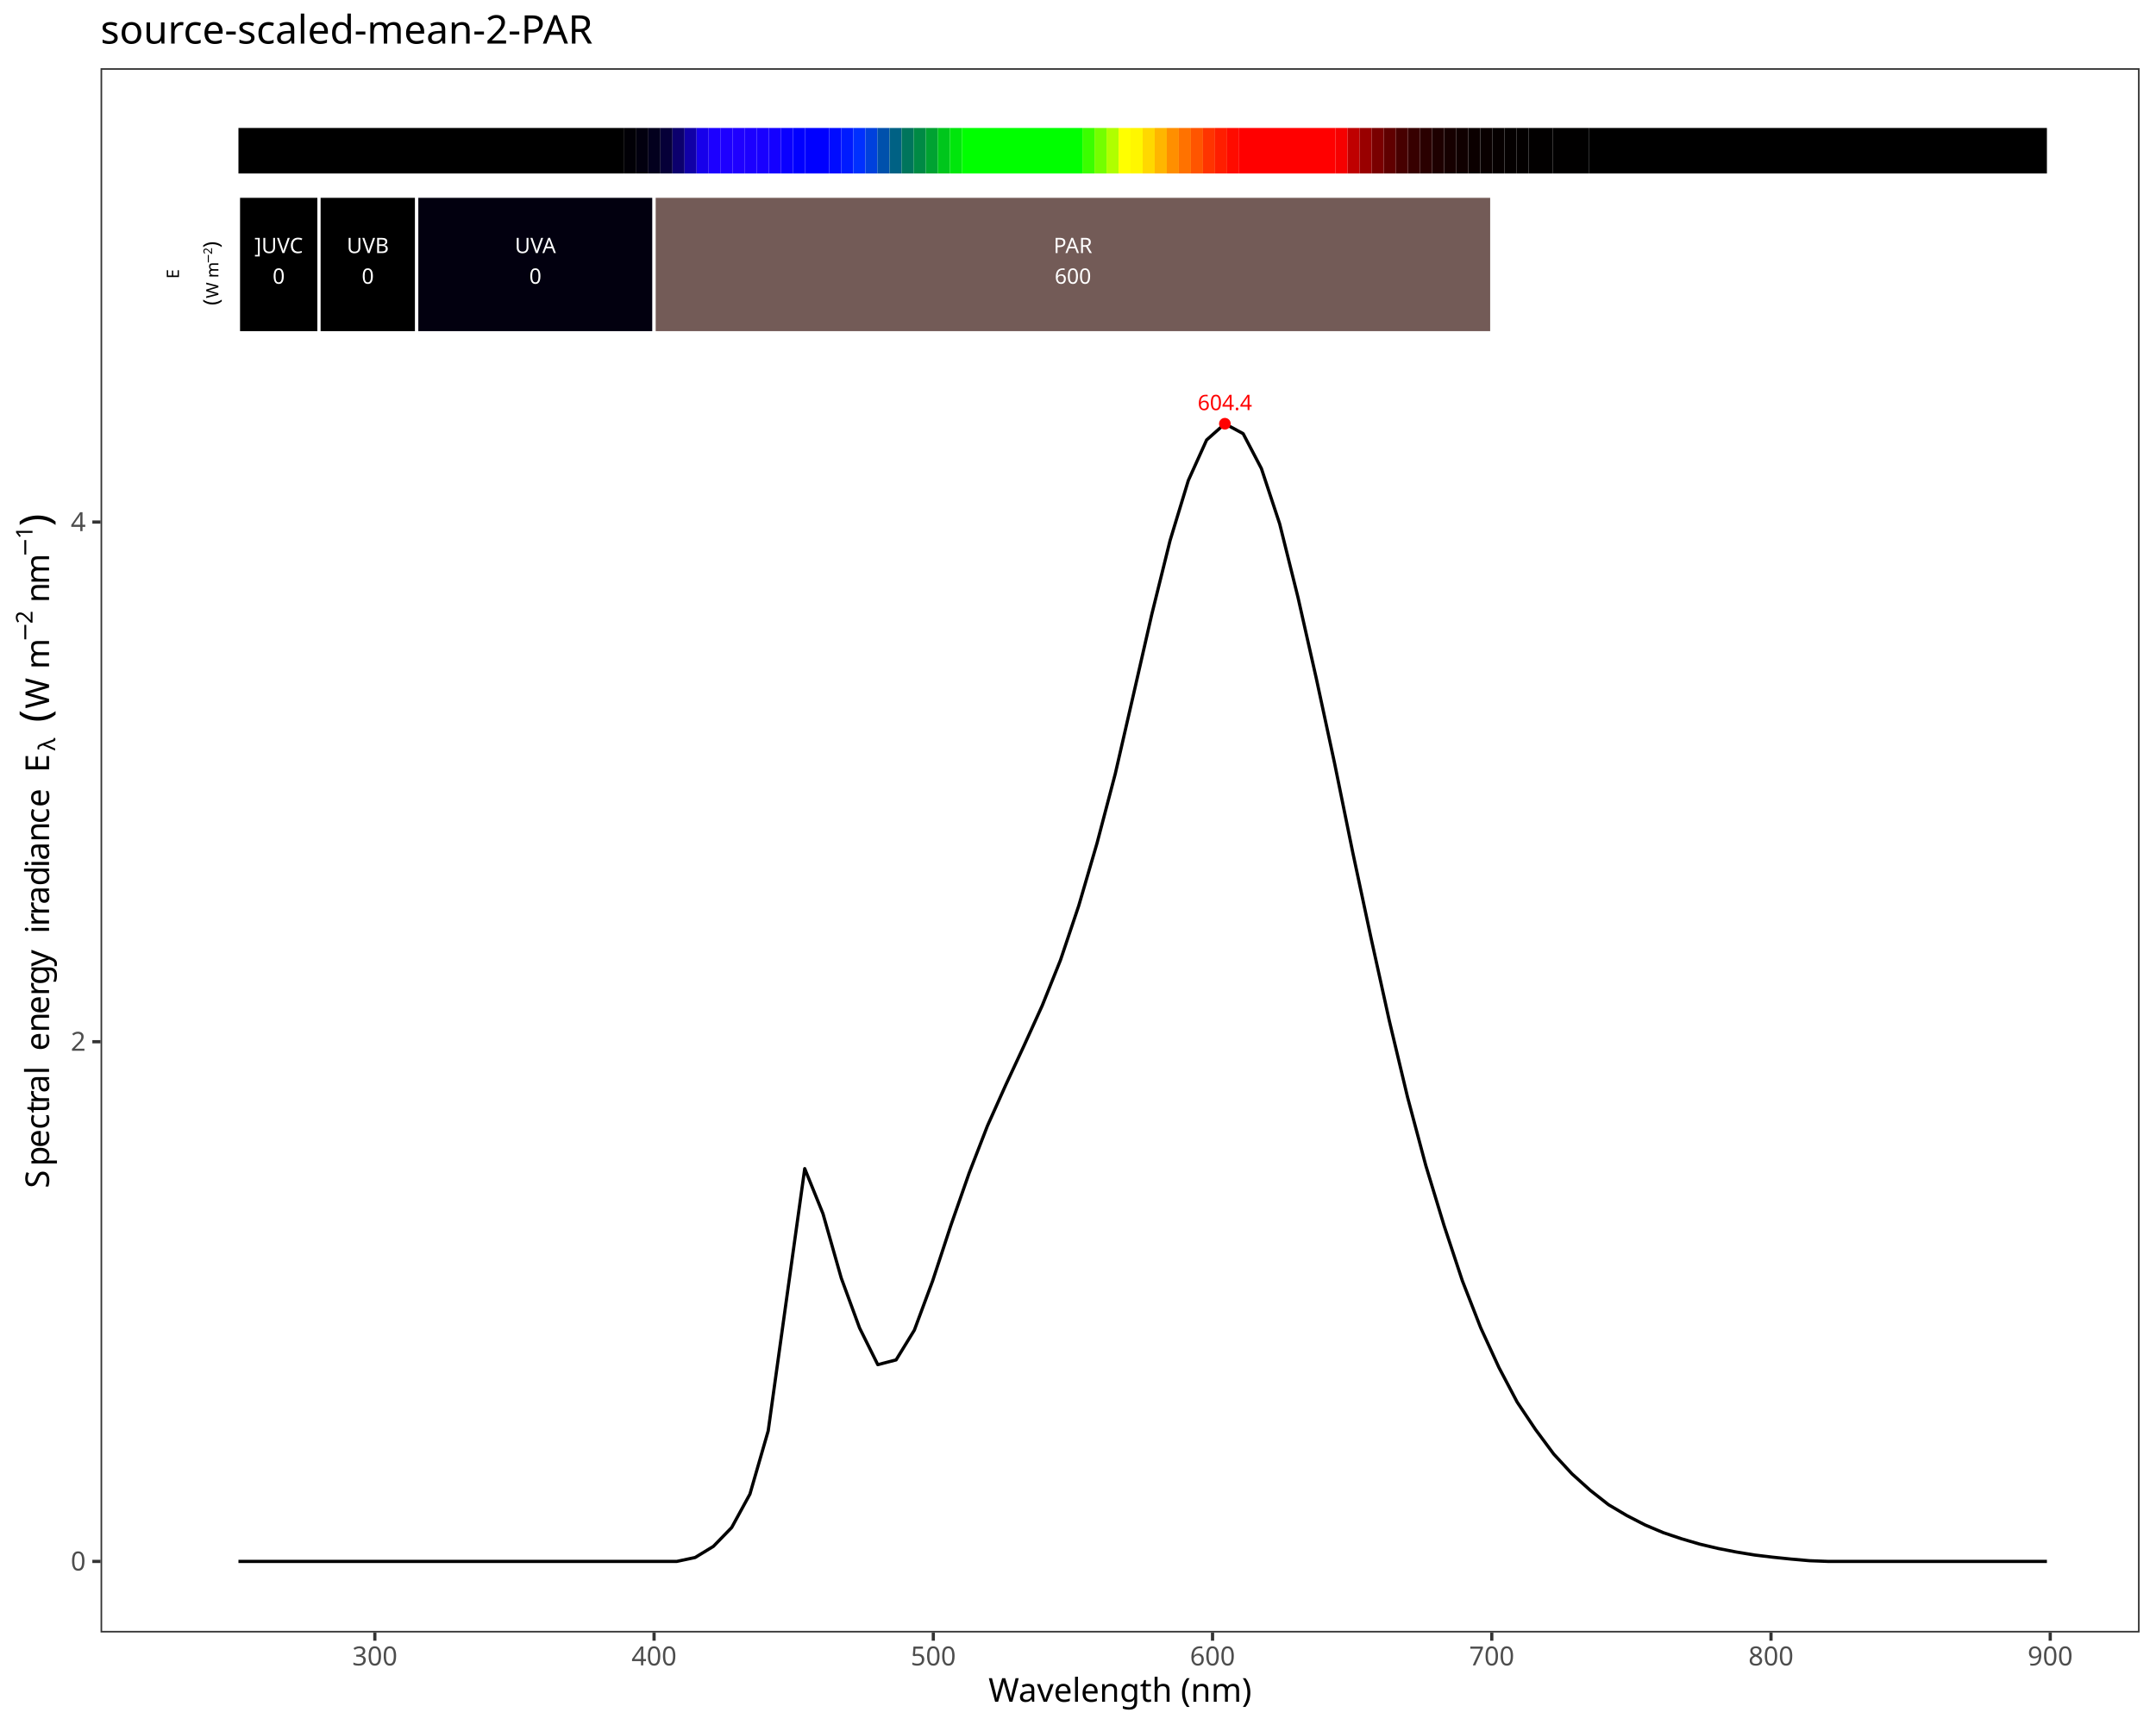
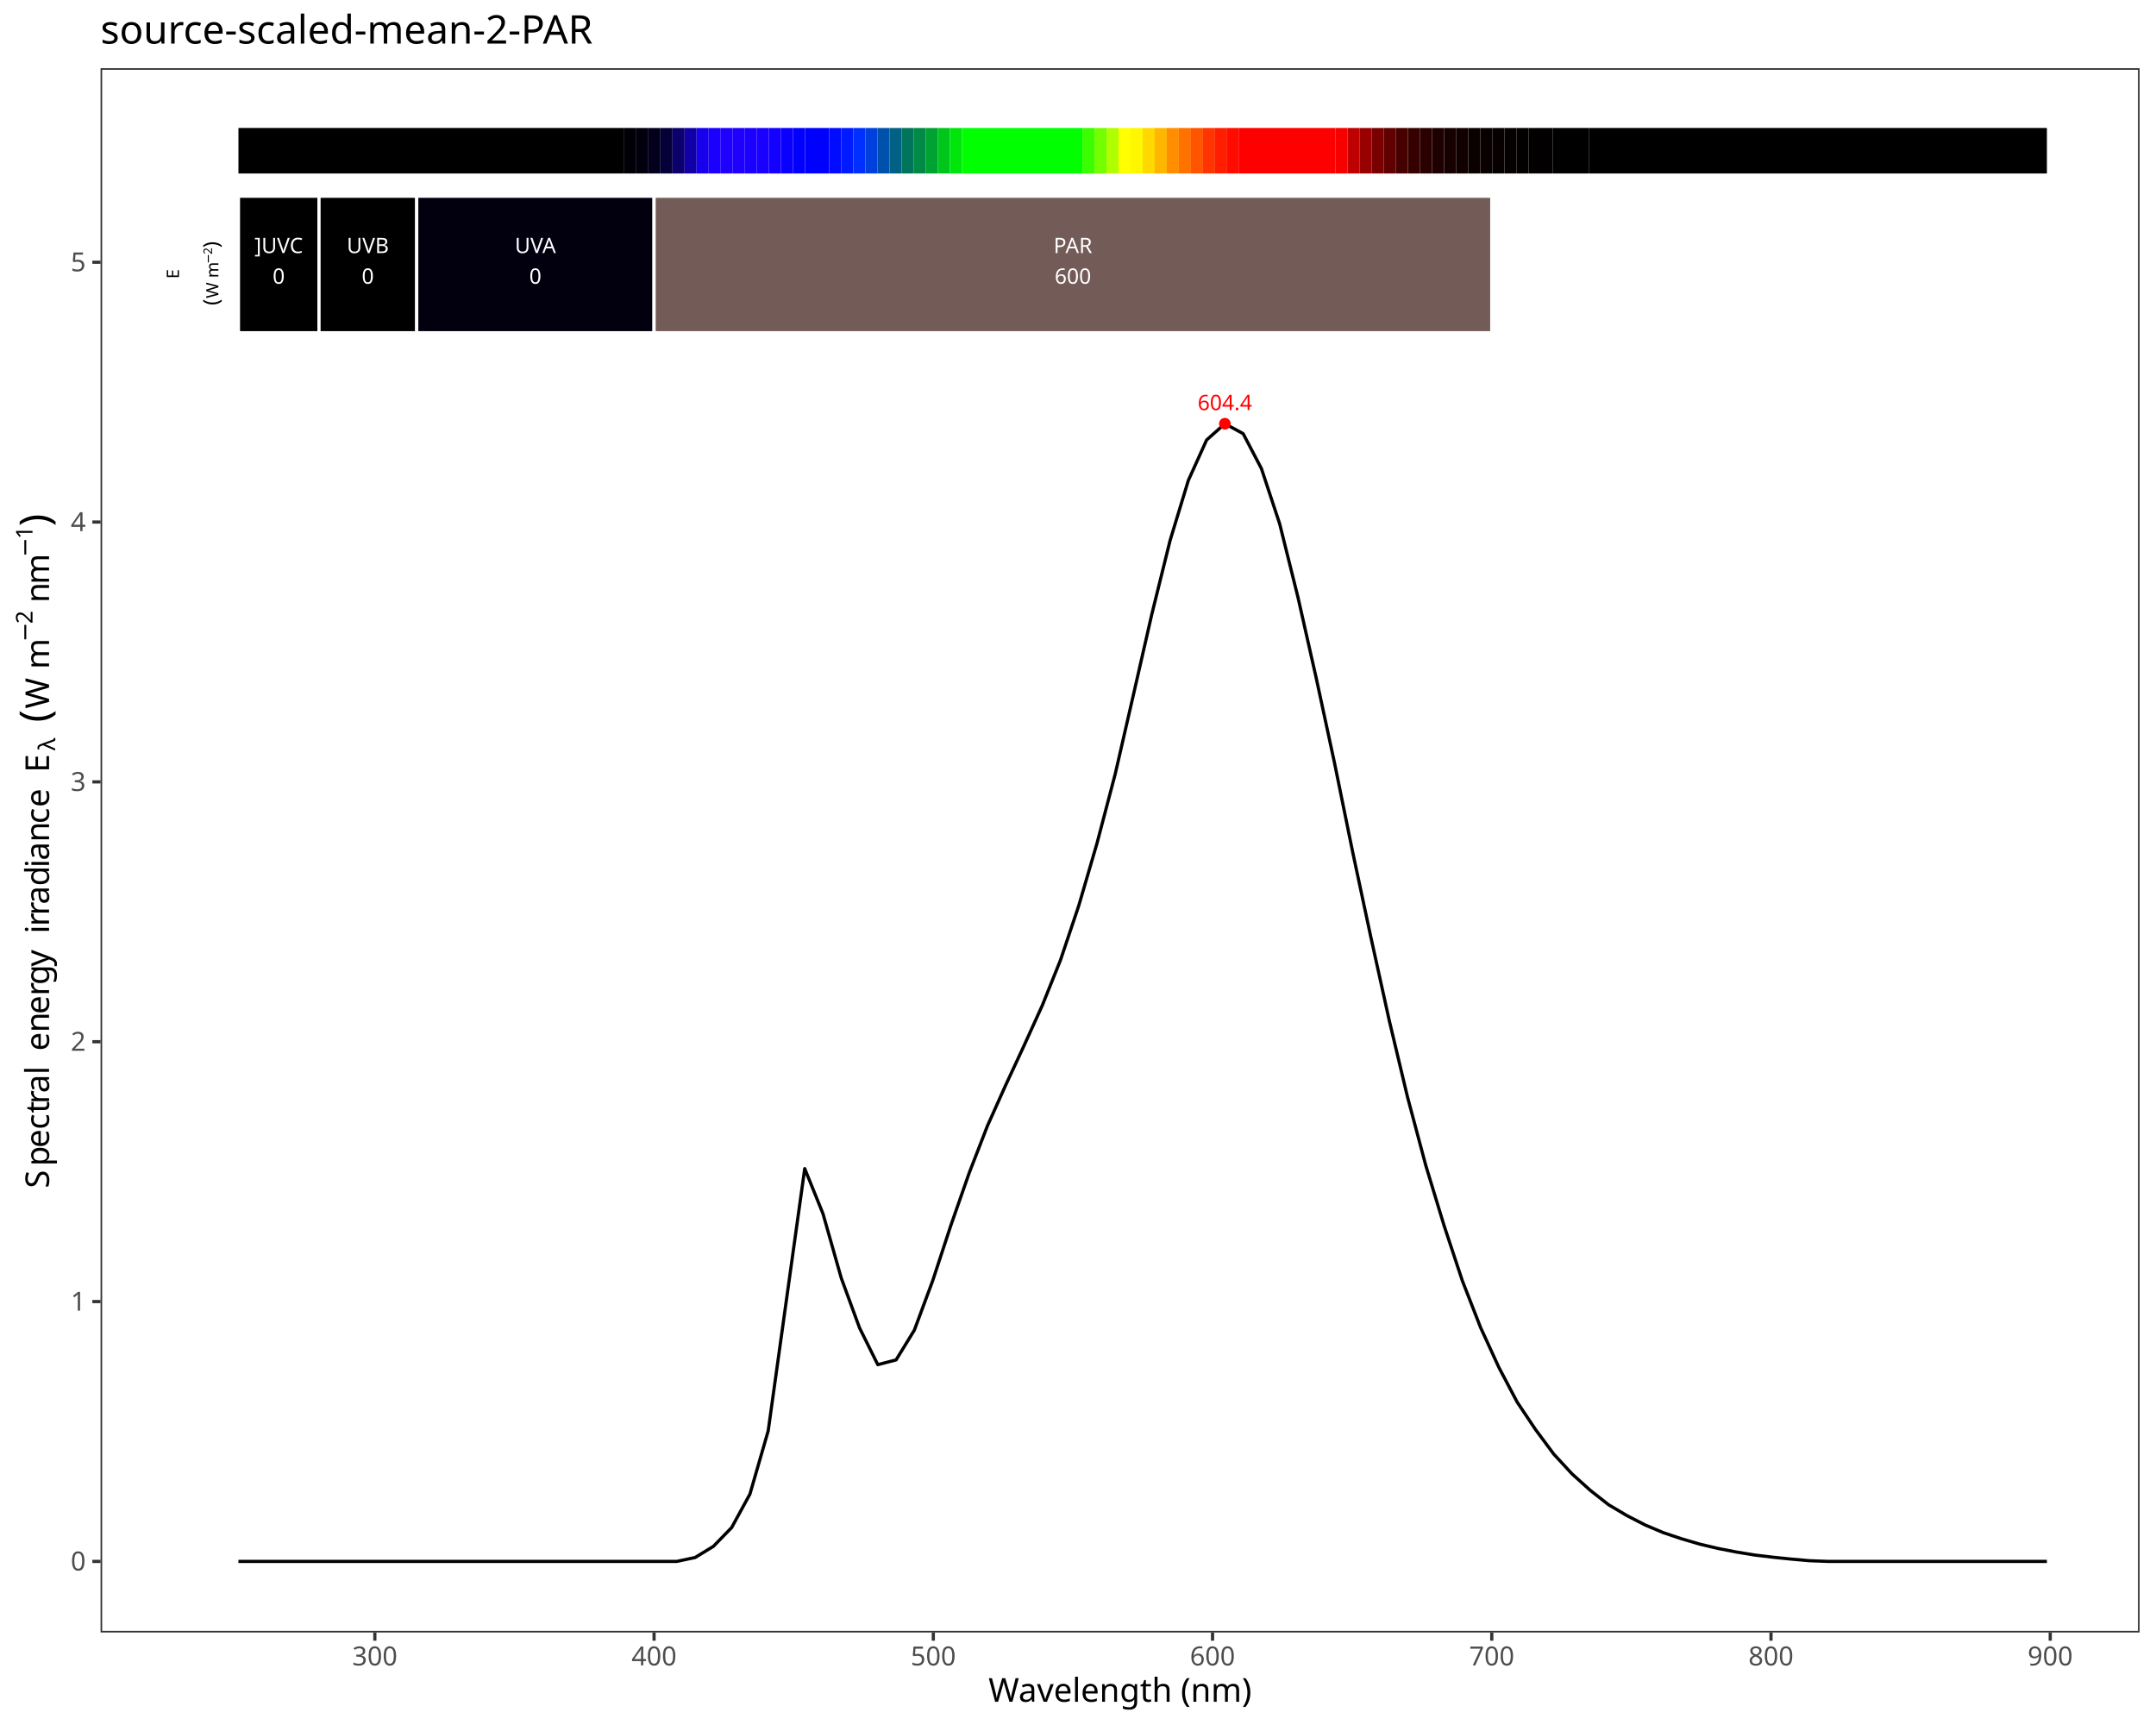
<svg xmlns="http://www.w3.org/2000/svg" class="svglite" data-engine-version="2.0" width="720.00pt" height="576.00pt" viewBox="0 0 720.00 576.00">
  <defs>
    <style type="text/css">
    .svglite line, .svglite polyline, .svglite polygon, .svglite path, .svglite rect, .svglite circle {
      fill: none;
      stroke: #000000;
      stroke-linecap: round;
      stroke-linejoin: round;
      stroke-miterlimit: 10.00;
    }
  </style>
  </defs>
  <rect width="100%" height="100%" style="stroke: none; fill: #FFFFFF;" />
  <defs>
    <clipPath id="cpMC4wMHw3MjAuMDB8MC4wMHw1NzYuMDA=">
      <rect x="0.00" y="0.00" width="720.00" height="576.00" />
    </clipPath>
  </defs>
  <g clip-path="url(#cpMC4wMHw3MjAuMDB8MC4wMHw1NzYuMDA=)">
    <rect x="0.00" y="0.00" width="720.00" height="576.00" style="stroke-width: 1.07; stroke: #FFFFFF; fill: #FFFFFF;" />
  </g>
  <defs>
    <clipPath id="cpMzMuNTh8NzE0LjUyfDIyLjc4fDU0NS4xMQ==">
      <rect x="33.58" y="22.78" width="680.94" height="522.33" />
    </clipPath>
  </defs>
  <g clip-path="url(#cpMzMuNTh8NzE0LjUyfDIyLjc4fDU0NS4xMQ==)">
    <rect x="33.58" y="22.78" width="680.94" height="522.33" style="stroke-width: 1.07; stroke: none; fill: #FFFFFF;" />
    <polyline points="79.63,521.37 85.73,521.37 91.83,521.37 97.93,521.37 104.03,521.37 110.13,521.37 116.23,521.37 122.33,521.37 128.43,521.37 134.54,521.37 140.64,521.37 146.74,521.37 152.84,521.37 158.94,521.37 165.04,521.37 171.14,521.37 177.24,521.37 183.34,521.37 189.44,521.37 195.54,521.37 201.64,521.37 207.74,521.37 213.84,521.37 219.94,521.37 226.04,521.37 232.14,520.07 238.24,516.35 244.34,510.07 250.44,498.90 256.54,477.78 262.64,433.98 268.74,390.22 274.84,405.28 280.94,426.76 287.04,443.39 293.14,455.68 299.25,454.09 305.35,444.15 311.45,427.72 317.55,409.15 323.65,391.70 329.75,375.96 335.85,362.34 341.95,349.22 348.05,335.78 354.15,320.59 360.25,302.43 366.35,281.57 372.45,258.36 378.55,231.81 384.65,205.10 390.75,180.48 396.85,160.41 402.95,146.91 409.05,141.49 415.15,144.80 421.25,156.45 427.35,174.92 433.45,199.41 439.55,226.40 445.65,254.70 451.75,284.62 457.85,313.17 463.96,340.83 470.06,366.38 476.16,389.22 482.26,409.27 488.36,427.68 494.46,443.32 500.56,456.61 506.66,468.18 512.76,477.30 518.86,485.52 524.96,492.13 531.06,497.63 537.16,502.43 543.26,506.05 549.36,509.19 555.46,511.77 561.56,513.82 567.66,515.61 573.76,517.05 579.86,518.24 585.96,519.24 592.06,519.97 598.16,520.60 604.26,521.14 610.36,521.37 616.46,521.37 622.57,521.37 628.67,521.37 634.77,521.37 640.87,521.37 646.97,521.37 653.07,521.37 659.17,521.37 665.27,521.37 671.37,521.37 677.47,521.37 683.57,521.37 " style="stroke-width: 1.07; stroke-linecap: butt;" />
    <text x="409.05" y="136.94" text-anchor="middle" style="font-size: 7.11px; fill: #FF0000; font-family: sans;" textLength="17.80px" lengthAdjust="spacingAndGlyphs">604.4</text>
    <circle cx="409.05" cy="141.49" r="1.95" style="stroke-width: 0.71; stroke: none; fill: #FF0000;" />
    <rect x="79.63" y="42.73" width="128.84" height="15.20" style="stroke-width: 1.07; stroke: none; stroke-linecap: square; stroke-linejoin: miter; fill: #000000;" />
    <rect x="208.47" y="42.73" width="4.03" height="15.20" style="stroke-width: 1.07; stroke: none; stroke-linecap: square; stroke-linejoin: miter; fill: #010006;" />
    <rect x="212.50" y="42.73" width="4.03" height="15.20" style="stroke-width: 1.07; stroke: none; stroke-linecap: square; stroke-linejoin: miter; fill: #02000F;" />
    <rect x="216.52" y="42.73" width="4.03" height="15.20" style="stroke-width: 1.07; stroke: none; stroke-linecap: square; stroke-linejoin: miter; fill: #03001E;" />
    <rect x="220.55" y="42.73" width="4.03" height="15.20" style="stroke-width: 1.07; stroke: none; stroke-linecap: square; stroke-linejoin: miter; fill: #060038;" />
    <rect x="224.58" y="42.73" width="4.03" height="15.20" style="stroke-width: 1.07; stroke: none; stroke-linecap: square; stroke-linejoin: miter; fill: #0C006D;" />
    <rect x="228.60" y="42.73" width="4.03" height="15.20" style="stroke-width: 1.07; stroke: none; stroke-linecap: square; stroke-linejoin: miter; fill: #1100A7;" />
    <rect x="232.63" y="42.73" width="4.03" height="15.20" style="stroke-width: 1.07; stroke: none; stroke-linecap: square; stroke-linejoin: miter; fill: #1700EB;" />
    <rect x="236.66" y="42.73" width="4.03" height="15.20" style="stroke-width: 1.07; stroke: none; stroke-linecap: square; stroke-linejoin: miter; fill: #1C00FF;" />
    <rect x="240.68" y="42.73" width="4.03" height="15.20" style="stroke-width: 1.07; stroke: none; stroke-linecap: square; stroke-linejoin: miter; fill: #1E00FF;" />
    <rect x="244.71" y="42.73" width="4.03" height="15.20" style="stroke-width: 1.07; stroke: none; stroke-linecap: square; stroke-linejoin: miter; fill: #1F00FF;" />
    <rect x="248.73" y="42.73" width="4.03" height="15.20" style="stroke-width: 1.07; stroke: none; stroke-linecap: square; stroke-linejoin: miter; fill: #1C00FF;" />
    <rect x="252.76" y="42.73" width="4.03" height="15.20" style="stroke-width: 1.07; stroke: none; stroke-linecap: square; stroke-linejoin: miter; fill: #1900FF;" />
    <rect x="256.79" y="42.73" width="4.03" height="15.20" style="stroke-width: 1.07; stroke: none; stroke-linecap: square; stroke-linejoin: miter; fill: #1400FF;" />
    <rect x="260.81" y="42.73" width="4.03" height="15.20" style="stroke-width: 1.07; stroke: none; stroke-linecap: square; stroke-linejoin: miter; fill: #0A00FF;" />
    <rect x="264.84" y="42.73" width="4.03" height="15.20" style="stroke-width: 1.07; stroke: none; stroke-linecap: square; stroke-linejoin: miter; fill: #0100FF;" />
    <rect x="268.87" y="42.73" width="8.05" height="15.20" style="stroke-width: 1.07; stroke: none; stroke-linecap: square; stroke-linejoin: miter; fill: #0000FF;" />
    <rect x="276.92" y="42.73" width="4.03" height="15.20" style="stroke-width: 1.07; stroke: none; stroke-linecap: square; stroke-linejoin: miter; fill: #000BFF;" />
    <rect x="280.94" y="42.73" width="4.03" height="15.20" style="stroke-width: 1.07; stroke: none; stroke-linecap: square; stroke-linejoin: miter; fill: #001BFF;" />
    <rect x="284.97" y="42.73" width="4.03" height="15.20" style="stroke-width: 1.07; stroke: none; stroke-linecap: square; stroke-linejoin: miter; fill: #0030FF;" />
    <rect x="289.00" y="42.73" width="4.03" height="15.20" style="stroke-width: 1.07; stroke: none; stroke-linecap: square; stroke-linejoin: miter; fill: #0041DD;" />
    <rect x="293.02" y="42.73" width="4.03" height="15.20" style="stroke-width: 1.07; stroke: none; stroke-linecap: square; stroke-linejoin: miter; fill: #0051AC;" />
    <rect x="297.05" y="42.73" width="4.03" height="15.20" style="stroke-width: 1.07; stroke: none; stroke-linecap: square; stroke-linejoin: miter; fill: #006184;" />
    <rect x="301.08" y="42.73" width="4.03" height="15.20" style="stroke-width: 1.07; stroke: none; stroke-linecap: square; stroke-linejoin: miter; fill: #00755C;" />
    <rect x="305.10" y="42.73" width="4.03" height="15.20" style="stroke-width: 1.07; stroke: none; stroke-linecap: square; stroke-linejoin: miter; fill: #008A45;" />
    <rect x="309.13" y="42.73" width="4.03" height="15.20" style="stroke-width: 1.07; stroke: none; stroke-linecap: square; stroke-linejoin: miter; fill: #00A232;" />
    <rect x="313.15" y="42.73" width="4.03" height="15.20" style="stroke-width: 1.07; stroke: none; stroke-linecap: square; stroke-linejoin: miter; fill: #00C61C;" />
    <rect x="317.18" y="42.73" width="4.03" height="15.20" style="stroke-width: 1.07; stroke: none; stroke-linecap: square; stroke-linejoin: miter; fill: #00E60C;" />
    <rect x="321.21" y="42.73" width="40.26" height="15.20" style="stroke-width: 1.07; stroke: none; stroke-linecap: square; stroke-linejoin: miter; fill: #00FF00;" />
    <rect x="361.47" y="42.73" width="4.03" height="15.20" style="stroke-width: 1.07; stroke: none; stroke-linecap: square; stroke-linejoin: miter; fill: #3AFF00;" />
    <rect x="365.50" y="42.73" width="4.03" height="15.20" style="stroke-width: 1.07; stroke: none; stroke-linecap: square; stroke-linejoin: miter; fill: #74FF00;" />
    <rect x="369.52" y="42.73" width="4.03" height="15.20" style="stroke-width: 1.07; stroke: none; stroke-linecap: square; stroke-linejoin: miter; fill: #B0FF00;" />
    <rect x="373.55" y="42.73" width="4.03" height="15.20" style="stroke-width: 1.07; stroke: none; stroke-linecap: square; stroke-linejoin: miter; fill: #FFFF00;" />
    <rect x="377.57" y="42.73" width="4.03" height="15.20" style="stroke-width: 1.07; stroke: none; stroke-linecap: square; stroke-linejoin: miter; fill: #FFF700;" />
    <rect x="381.60" y="42.73" width="4.03" height="15.20" style="stroke-width: 1.07; stroke: none; stroke-linecap: square; stroke-linejoin: miter; fill: #FFD800;" />
    <rect x="385.63" y="42.73" width="4.03" height="15.20" style="stroke-width: 1.07; stroke: none; stroke-linecap: square; stroke-linejoin: miter; fill: #FFB600;" />
    <rect x="389.65" y="42.73" width="4.03" height="15.20" style="stroke-width: 1.07; stroke: none; stroke-linecap: square; stroke-linejoin: miter; fill: #FF8F00;" />
    <rect x="393.68" y="42.73" width="4.03" height="15.20" style="stroke-width: 1.07; stroke: none; stroke-linecap: square; stroke-linejoin: miter; fill: #FF7200;" />
    <rect x="397.71" y="42.73" width="4.03" height="15.20" style="stroke-width: 1.07; stroke: none; stroke-linecap: square; stroke-linejoin: miter; fill: #FF5500;" />
    <rect x="401.73" y="42.73" width="4.03" height="15.20" style="stroke-width: 1.07; stroke: none; stroke-linecap: square; stroke-linejoin: miter; fill: #FF3400;" />
    <rect x="405.76" y="42.73" width="4.03" height="15.20" style="stroke-width: 1.07; stroke: none; stroke-linecap: square; stroke-linejoin: miter; fill: #FF1E00;" />
    <rect x="409.78" y="42.73" width="4.03" height="15.20" style="stroke-width: 1.07; stroke: none; stroke-linecap: square; stroke-linejoin: miter; fill: #FF0B00;" />
    <rect x="413.81" y="42.73" width="32.21" height="15.20" style="stroke-width: 1.07; stroke: none; stroke-linecap: square; stroke-linejoin: miter; fill: #FF0000;" />
    <rect x="446.02" y="42.73" width="4.03" height="15.20" style="stroke-width: 1.07; stroke: none; stroke-linecap: square; stroke-linejoin: miter; fill: #F60000;" />
    <rect x="450.05" y="42.73" width="4.03" height="15.20" style="stroke-width: 1.07; stroke: none; stroke-linecap: square; stroke-linejoin: miter; fill: #BF0000;" />
    <rect x="454.07" y="42.73" width="4.03" height="15.20" style="stroke-width: 1.07; stroke: none; stroke-linecap: square; stroke-linejoin: miter; fill: #990000;" />
    <rect x="458.10" y="42.73" width="4.03" height="15.20" style="stroke-width: 1.07; stroke: none; stroke-linecap: square; stroke-linejoin: miter; fill: #7A0000;" />
    <rect x="462.13" y="42.73" width="4.03" height="15.20" style="stroke-width: 1.07; stroke: none; stroke-linecap: square; stroke-linejoin: miter; fill: #600000;" />
    <rect x="466.15" y="42.73" width="4.03" height="15.20" style="stroke-width: 1.07; stroke: none; stroke-linecap: square; stroke-linejoin: miter; fill: #470000;" />
    <rect x="470.18" y="42.73" width="4.03" height="15.20" style="stroke-width: 1.07; stroke: none; stroke-linecap: square; stroke-linejoin: miter; fill: #370000;" />
    <rect x="474.20" y="42.73" width="4.03" height="15.20" style="stroke-width: 1.07; stroke: none; stroke-linecap: square; stroke-linejoin: miter; fill: #2A0000;" />
    <rect x="478.23" y="42.73" width="4.03" height="15.20" style="stroke-width: 1.07; stroke: none; stroke-linecap: square; stroke-linejoin: miter; fill: #1E0000;" />
    <rect x="482.26" y="42.73" width="4.03" height="15.20" style="stroke-width: 1.07; stroke: none; stroke-linecap: square; stroke-linejoin: miter; fill: #160000;" />
    <rect x="486.28" y="42.73" width="4.03" height="15.20" style="stroke-width: 1.07; stroke: none; stroke-linecap: square; stroke-linejoin: miter; fill: #100000;" />
    <rect x="490.31" y="42.73" width="4.03" height="15.20" style="stroke-width: 1.07; stroke: none; stroke-linecap: square; stroke-linejoin: miter; fill: #0B0000;" />
    <rect x="494.34" y="42.73" width="4.03" height="15.20" style="stroke-width: 1.07; stroke: none; stroke-linecap: square; stroke-linejoin: miter; fill: #090000;" />
    <rect x="498.36" y="42.73" width="4.03" height="15.20" style="stroke-width: 1.07; stroke: none; stroke-linecap: square; stroke-linejoin: miter; fill: #060000;" />
    <rect x="502.39" y="42.73" width="4.03" height="15.20" style="stroke-width: 1.07; stroke: none; stroke-linecap: square; stroke-linejoin: miter; fill: #040000;" />
    <rect x="506.41" y="42.73" width="4.03" height="15.20" style="stroke-width: 1.07; stroke: none; stroke-linecap: square; stroke-linejoin: miter; fill: #030000;" />
    <rect x="510.44" y="42.73" width="8.05" height="15.20" style="stroke-width: 1.07; stroke: none; stroke-linecap: square; stroke-linejoin: miter; fill: #020000;" />
    <rect x="518.49" y="42.73" width="12.08" height="15.20" style="stroke-width: 1.07; stroke: none; stroke-linecap: square; stroke-linejoin: miter; fill: #010000;" />
    <rect x="530.57" y="42.73" width="153.00" height="15.20" style="stroke-width: 1.07; stroke: none; stroke-linecap: square; stroke-linejoin: miter; fill: #000000;" />
    <rect x="79.63" y="65.52" width="26.89" height="45.59" style="stroke-width: 1.07; stroke: #FFFFFF; stroke-linecap: square; stroke-linejoin: miter; fill: #000000;" />
    <rect x="106.53" y="65.52" width="32.64" height="45.59" style="stroke-width: 1.07; stroke: #FFFFFF; stroke-linecap: square; stroke-linejoin: miter; fill: #000000;" />
    <rect x="139.16" y="65.52" width="79.26" height="45.59" style="stroke-width: 1.07; stroke: #FFFFFF; stroke-linecap: square; stroke-linejoin: miter; fill: #02000F;" />
    <rect x="218.43" y="65.52" width="279.75" height="45.59" style="stroke-width: 1.07; stroke: #FFFFFF; stroke-linecap: square; stroke-linejoin: miter; fill: #735B57;" />
    <text x="93.08" y="84.50" text-anchor="middle" style="font-size: 7.11px; fill: #FFFFFF; font-family: sans;" textLength="17.00px" lengthAdjust="spacingAndGlyphs">]UVC</text>
    <text x="93.08" y="94.74" text-anchor="middle" style="font-size: 7.11px; fill: #FFFFFF; font-family: sans;" textLength="3.96px" lengthAdjust="spacingAndGlyphs">0</text>
    <text x="122.84" y="84.50" text-anchor="middle" style="font-size: 7.11px; fill: #FFFFFF; font-family: sans;" textLength="14.63px" lengthAdjust="spacingAndGlyphs">UVB</text>
    <text x="122.84" y="94.74" text-anchor="middle" style="font-size: 7.11px; fill: #FFFFFF; font-family: sans;" textLength="3.96px" lengthAdjust="spacingAndGlyphs">0</text>
    <text x="178.79" y="84.50" text-anchor="middle" style="font-size: 7.11px; fill: #FFFFFF; font-family: sans;" textLength="14.63px" lengthAdjust="spacingAndGlyphs">UVA</text>
    <text x="178.79" y="94.74" text-anchor="middle" style="font-size: 7.11px; fill: #FFFFFF; font-family: sans;" textLength="3.96px" lengthAdjust="spacingAndGlyphs">0</text>
    <text x="358.30" y="84.50" text-anchor="middle" style="font-size: 7.11px; fill: #FFFFFF; font-family: sans;" textLength="14.63px" lengthAdjust="spacingAndGlyphs">PAR</text>
    <text x="358.30" y="94.74" text-anchor="middle" style="font-size: 7.11px; fill: #FFFFFF; font-family: sans;" textLength="11.87px" lengthAdjust="spacingAndGlyphs">600</text>
    <text transform="translate(59.76,93.06) rotate(-90)" style="font-size: 5.69px; font-family: sans;" textLength="3.80px" lengthAdjust="spacingAndGlyphs">E</text>
    <text transform="translate(72.93,101.95) rotate(-90)" style="font-size: 7.11px; font-family: sans;" textLength="2.37px" lengthAdjust="spacingAndGlyphs">(</text>
    <text transform="translate(72.93,99.58) rotate(-90)" style="font-size: 5.69px; font-family: sans;" textLength="5.37px" lengthAdjust="spacingAndGlyphs">W</text>
    <text transform="translate(72.93,94.21) rotate(-90)" style="font-size: 5.69px; font-family: sans;" textLength="1.42px" lengthAdjust="spacingAndGlyphs"> </text>
    <text transform="translate(72.93,92.79) rotate(-90)" style="font-size: 5.69px; font-family: sans;" textLength="4.74px" lengthAdjust="spacingAndGlyphs">m</text>
    <text transform="translate(70.82,88.05) rotate(-90)" style="font-size: 3.98px; font-family: sans;" textLength="3.10px" lengthAdjust="spacingAndGlyphs">−</text>
    <text transform="translate(70.82,84.95) rotate(-90)" style="font-size: 3.98px; font-family: sans;" textLength="2.22px" lengthAdjust="spacingAndGlyphs">2</text>
    <text transform="translate(72.93,82.74) rotate(-90)" style="font-size: 7.11px; font-family: sans;" textLength="2.36px" lengthAdjust="spacingAndGlyphs">)</text>
    <rect x="33.58" y="22.78" width="680.94" height="522.33" style="stroke-width: 1.07; stroke: #333333;" />
  </g>
  <g clip-path="url(#cpMC4wMHw3MjAuMDB8MC4wMHw1NzYuMDA=)">
    <text x="28.65" y="524.40" text-anchor="end" style="font-size: 8.80px; fill: #4D4D4D; font-family: sans;" textLength="4.89px" lengthAdjust="spacingAndGlyphs">0</text>
+     <text x="28.65" y="437.64" text-anchor="end" style="font-size: 8.80px; fill: #4D4D4D; font-family: sans;" textLength="4.89px" lengthAdjust="spacingAndGlyphs">1</text>
    <text x="28.65" y="350.87" text-anchor="end" style="font-size: 8.80px; fill: #4D4D4D; font-family: sans;" textLength="4.89px" lengthAdjust="spacingAndGlyphs">2</text>
+     <text x="28.65" y="264.11" text-anchor="end" style="font-size: 8.80px; fill: #4D4D4D; font-family: sans;" textLength="4.89px" lengthAdjust="spacingAndGlyphs">3</text>
    <text x="28.65" y="177.35" text-anchor="end" style="font-size: 8.80px; fill: #4D4D4D; font-family: sans;" textLength="4.89px" lengthAdjust="spacingAndGlyphs">4</text>
+     <text x="28.65" y="90.59" text-anchor="end" style="font-size: 8.80px; fill: #4D4D4D; font-family: sans;" textLength="4.89px" lengthAdjust="spacingAndGlyphs">5</text>
    <polyline points="30.84,521.37 33.58,521.37 " style="stroke-width: 1.07; stroke: #333333; stroke-linecap: butt;" />
+     <polyline points="30.84,434.61 33.58,434.61 " style="stroke-width: 1.07; stroke: #333333; stroke-linecap: butt;" />
    <polyline points="30.84,347.85 33.58,347.85 " style="stroke-width: 1.07; stroke: #333333; stroke-linecap: butt;" />
+     <polyline points="30.84,261.08 33.58,261.08 " style="stroke-width: 1.07; stroke: #333333; stroke-linecap: butt;" />
    <polyline points="30.84,174.32 33.58,174.32 " style="stroke-width: 1.07; stroke: #333333; stroke-linecap: butt;" />
+     <polyline points="30.84,87.56 33.58,87.56 " style="stroke-width: 1.07; stroke: #333333; stroke-linecap: butt;" />
    <polyline points="125.18,547.85 125.18,545.11 " style="stroke-width: 1.07; stroke: #333333; stroke-linecap: butt;" />
    <polyline points="218.43,547.85 218.43,545.11 " style="stroke-width: 1.07; stroke: #333333; stroke-linecap: butt;" />
    <polyline points="311.68,547.85 311.68,545.11 " style="stroke-width: 1.07; stroke: #333333; stroke-linecap: butt;" />
    <polyline points="404.93,547.85 404.93,545.11 " style="stroke-width: 1.07; stroke: #333333; stroke-linecap: butt;" />
    <polyline points="498.18,547.85 498.18,545.11 " style="stroke-width: 1.07; stroke: #333333; stroke-linecap: butt;" />
    <polyline points="591.43,547.85 591.43,545.11 " style="stroke-width: 1.07; stroke: #333333; stroke-linecap: butt;" />
    <polyline points="684.68,547.85 684.68,545.11 " style="stroke-width: 1.07; stroke: #333333; stroke-linecap: butt;" />
    <text x="125.18" y="556.10" text-anchor="middle" style="font-size: 8.80px; fill: #4D4D4D; font-family: sans;" textLength="14.68px" lengthAdjust="spacingAndGlyphs">300</text>
    <text x="218.43" y="556.10" text-anchor="middle" style="font-size: 8.80px; fill: #4D4D4D; font-family: sans;" textLength="14.68px" lengthAdjust="spacingAndGlyphs">400</text>
    <text x="311.68" y="556.10" text-anchor="middle" style="font-size: 8.80px; fill: #4D4D4D; font-family: sans;" textLength="14.68px" lengthAdjust="spacingAndGlyphs">500</text>
    <text x="404.93" y="556.10" text-anchor="middle" style="font-size: 8.80px; fill: #4D4D4D; font-family: sans;" textLength="14.68px" lengthAdjust="spacingAndGlyphs">600</text>
    <text x="498.18" y="556.10" text-anchor="middle" style="font-size: 8.80px; fill: #4D4D4D; font-family: sans;" textLength="14.68px" lengthAdjust="spacingAndGlyphs">700</text>
    <text x="591.43" y="556.10" text-anchor="middle" style="font-size: 8.80px; fill: #4D4D4D; font-family: sans;" textLength="14.68px" lengthAdjust="spacingAndGlyphs">800</text>
    <text x="684.68" y="556.10" text-anchor="middle" style="font-size: 8.80px; fill: #4D4D4D; font-family: sans;" textLength="14.68px" lengthAdjust="spacingAndGlyphs">900</text>
    <text x="374.05" y="568.24" text-anchor="middle" style="font-size: 11.00px; font-family: sans;" textLength="83.76px" lengthAdjust="spacingAndGlyphs">Wavelength (nm)</text>
    <text transform="translate(16.38,396.75) rotate(-90)" style="font-size: 11.00px; font-family: sans;" textLength="7.34px" lengthAdjust="spacingAndGlyphs">S</text>
    <text transform="translate(16.38,389.41) rotate(-90)" style="font-size: 11.00px; font-family: sans;" textLength="6.12px" lengthAdjust="spacingAndGlyphs">p</text>
    <text transform="translate(16.38,383.29) rotate(-90)" style="font-size: 11.00px; font-family: sans;" textLength="6.12px" lengthAdjust="spacingAndGlyphs">e</text>
    <text transform="translate(16.38,377.17) rotate(-90)" style="font-size: 11.00px; font-family: sans;" textLength="5.50px" lengthAdjust="spacingAndGlyphs">c</text>
    <text transform="translate(16.38,371.67) rotate(-90)" style="font-size: 11.00px; font-family: sans;" textLength="3.06px" lengthAdjust="spacingAndGlyphs">t</text>
    <text transform="translate(16.38,368.61) rotate(-90)" style="font-size: 11.00px; font-family: sans;" textLength="3.66px" lengthAdjust="spacingAndGlyphs">r</text>
    <text transform="translate(16.38,364.95) rotate(-90)" style="font-size: 11.00px; font-family: sans;" textLength="6.12px" lengthAdjust="spacingAndGlyphs">a</text>
    <text transform="translate(16.38,358.83) rotate(-90)" style="font-size: 11.00px; font-family: sans;" textLength="2.44px" lengthAdjust="spacingAndGlyphs">l</text>
    <text transform="translate(16.38,356.39) rotate(-90)" style="font-size: 11.00px; font-family: sans;" textLength="2.75px" lengthAdjust="spacingAndGlyphs"> </text>
    <text transform="translate(16.38,353.64) rotate(-90)" style="font-size: 11.00px; font-family: sans;" textLength="2.75px" lengthAdjust="spacingAndGlyphs"> </text>
    <text transform="translate(16.38,350.89) rotate(-90)" style="font-size: 11.00px; font-family: sans;" textLength="6.12px" lengthAdjust="spacingAndGlyphs">e</text>
    <text transform="translate(16.38,344.77) rotate(-90)" style="font-size: 11.00px; font-family: sans;" textLength="6.12px" lengthAdjust="spacingAndGlyphs">n</text>
    <text transform="translate(16.38,338.65) rotate(-90)" style="font-size: 11.00px; font-family: sans;" textLength="6.12px" lengthAdjust="spacingAndGlyphs">e</text>
    <text transform="translate(16.38,332.53) rotate(-90)" style="font-size: 11.00px; font-family: sans;" textLength="3.66px" lengthAdjust="spacingAndGlyphs">r</text>
    <text transform="translate(16.38,328.87) rotate(-90)" style="font-size: 11.00px; font-family: sans;" textLength="6.12px" lengthAdjust="spacingAndGlyphs">g</text>
    <text transform="translate(16.38,322.75) rotate(-90)" style="font-size: 11.00px; font-family: sans;" textLength="5.50px" lengthAdjust="spacingAndGlyphs">y</text>
    <text transform="translate(16.38,317.25) rotate(-90)" style="font-size: 11.00px; font-family: sans;" textLength="2.75px" lengthAdjust="spacingAndGlyphs"> </text>
    <text transform="translate(16.38,314.49) rotate(-90)" style="font-size: 11.00px; font-family: sans;" textLength="2.75px" lengthAdjust="spacingAndGlyphs"> </text>
    <text transform="translate(16.38,311.74) rotate(-90)" style="font-size: 11.00px; font-family: sans;" textLength="2.44px" lengthAdjust="spacingAndGlyphs">i</text>
    <text transform="translate(16.38,309.30) rotate(-90)" style="font-size: 11.00px; font-family: sans;" textLength="3.66px" lengthAdjust="spacingAndGlyphs">r</text>
    <text transform="translate(16.38,305.64) rotate(-90)" style="font-size: 11.00px; font-family: sans;" textLength="3.66px" lengthAdjust="spacingAndGlyphs">r</text>
    <text transform="translate(16.38,301.97) rotate(-90)" style="font-size: 11.00px; font-family: sans;" textLength="6.12px" lengthAdjust="spacingAndGlyphs">a</text>
    <text transform="translate(16.38,295.86) rotate(-90)" style="font-size: 11.00px; font-family: sans;" textLength="6.12px" lengthAdjust="spacingAndGlyphs">d</text>
    <text transform="translate(16.38,289.74) rotate(-90)" style="font-size: 11.00px; font-family: sans;" textLength="2.44px" lengthAdjust="spacingAndGlyphs">i</text>
    <text transform="translate(16.38,287.30) rotate(-90)" style="font-size: 11.00px; font-family: sans;" textLength="6.12px" lengthAdjust="spacingAndGlyphs">a</text>
    <text transform="translate(16.38,281.18) rotate(-90)" style="font-size: 11.00px; font-family: sans;" textLength="6.12px" lengthAdjust="spacingAndGlyphs">n</text>
    <text transform="translate(16.38,275.06) rotate(-90)" style="font-size: 11.00px; font-family: sans;" textLength="5.50px" lengthAdjust="spacingAndGlyphs">c</text>
    <text transform="translate(16.38,269.55) rotate(-90)" style="font-size: 11.00px; font-family: sans;" textLength="6.12px" lengthAdjust="spacingAndGlyphs">e</text>
    <text transform="translate(16.38,263.44) rotate(-90)" style="font-size: 11.00px; font-family: sans;" textLength="2.75px" lengthAdjust="spacingAndGlyphs"> </text>
    <text transform="translate(16.38,260.68) rotate(-90)" style="font-size: 11.00px; font-family: sans;" textLength="2.75px" lengthAdjust="spacingAndGlyphs"> </text>
    <text transform="translate(16.38,257.93) rotate(-90)" style="font-size: 11.00px; font-family: sans;" textLength="7.34px" lengthAdjust="spacingAndGlyphs">E</text>
    <text transform="translate(18.42,250.59) rotate(-90)" style="font-size: 7.70px; font-family: sans;" textLength="3.92px" lengthAdjust="spacingAndGlyphs">λ</text>
    <text transform="translate(16.38,246.67) rotate(-90)" style="font-size: 11.00px; font-family: sans;" textLength="2.75px" lengthAdjust="spacingAndGlyphs"> </text>
    <text transform="translate(16.38,243.92) rotate(-90)" style="font-size: 11.00px; font-family: sans;" textLength="2.75px" lengthAdjust="spacingAndGlyphs"> </text>
    <text transform="translate(16.38,241.17) rotate(-90)" style="font-size: 13.75px; font-family: sans;" textLength="4.58px" lengthAdjust="spacingAndGlyphs">(</text>
    <text transform="translate(16.38,236.59) rotate(-90)" style="font-size: 11.00px; font-family: sans;" textLength="10.38px" lengthAdjust="spacingAndGlyphs">W</text>
    <text transform="translate(16.38,226.21) rotate(-90)" style="font-size: 11.00px; font-family: sans;" textLength="2.75px" lengthAdjust="spacingAndGlyphs"> </text>
    <text transform="translate(16.38,223.45) rotate(-90)" style="font-size: 11.00px; font-family: sans;" textLength="9.17px" lengthAdjust="spacingAndGlyphs">m</text>
    <text transform="translate(10.86,214.29) rotate(-90)" style="font-size: 7.70px; font-family: sans;" textLength="5.98px" lengthAdjust="spacingAndGlyphs">−</text>
    <text transform="translate(10.86,208.30) rotate(-90)" style="font-size: 7.70px; font-family: sans;" textLength="4.28px" lengthAdjust="spacingAndGlyphs">2</text>
    <text transform="translate(16.38,204.02) rotate(-90)" style="font-size: 11.00px; font-family: sans;" textLength="2.75px" lengthAdjust="spacingAndGlyphs"> </text>
    <text transform="translate(16.38,201.27) rotate(-90)" style="font-size: 11.00px; font-family: sans;" textLength="6.12px" lengthAdjust="spacingAndGlyphs">n</text>
    <text transform="translate(16.38,195.15) rotate(-90)" style="font-size: 11.00px; font-family: sans;" textLength="9.17px" lengthAdjust="spacingAndGlyphs">m</text>
    <text transform="translate(10.86,185.98) rotate(-90)" style="font-size: 7.70px; font-family: sans;" textLength="5.98px" lengthAdjust="spacingAndGlyphs">−</text>
    <text transform="translate(10.86,180.00) rotate(-90)" style="font-size: 7.70px; font-family: sans;" textLength="4.28px" lengthAdjust="spacingAndGlyphs">1</text>
    <text transform="translate(16.38,175.72) rotate(-90)" style="font-size: 13.75px; font-family: sans;" textLength="4.57px" lengthAdjust="spacingAndGlyphs">)</text>
    <text x="33.58" y="14.56" style="font-size: 13.20px; font-family: sans;" textLength="162.90px" lengthAdjust="spacingAndGlyphs">source-scaled-mean-2-PAR</text>
  </g>
</svg>
